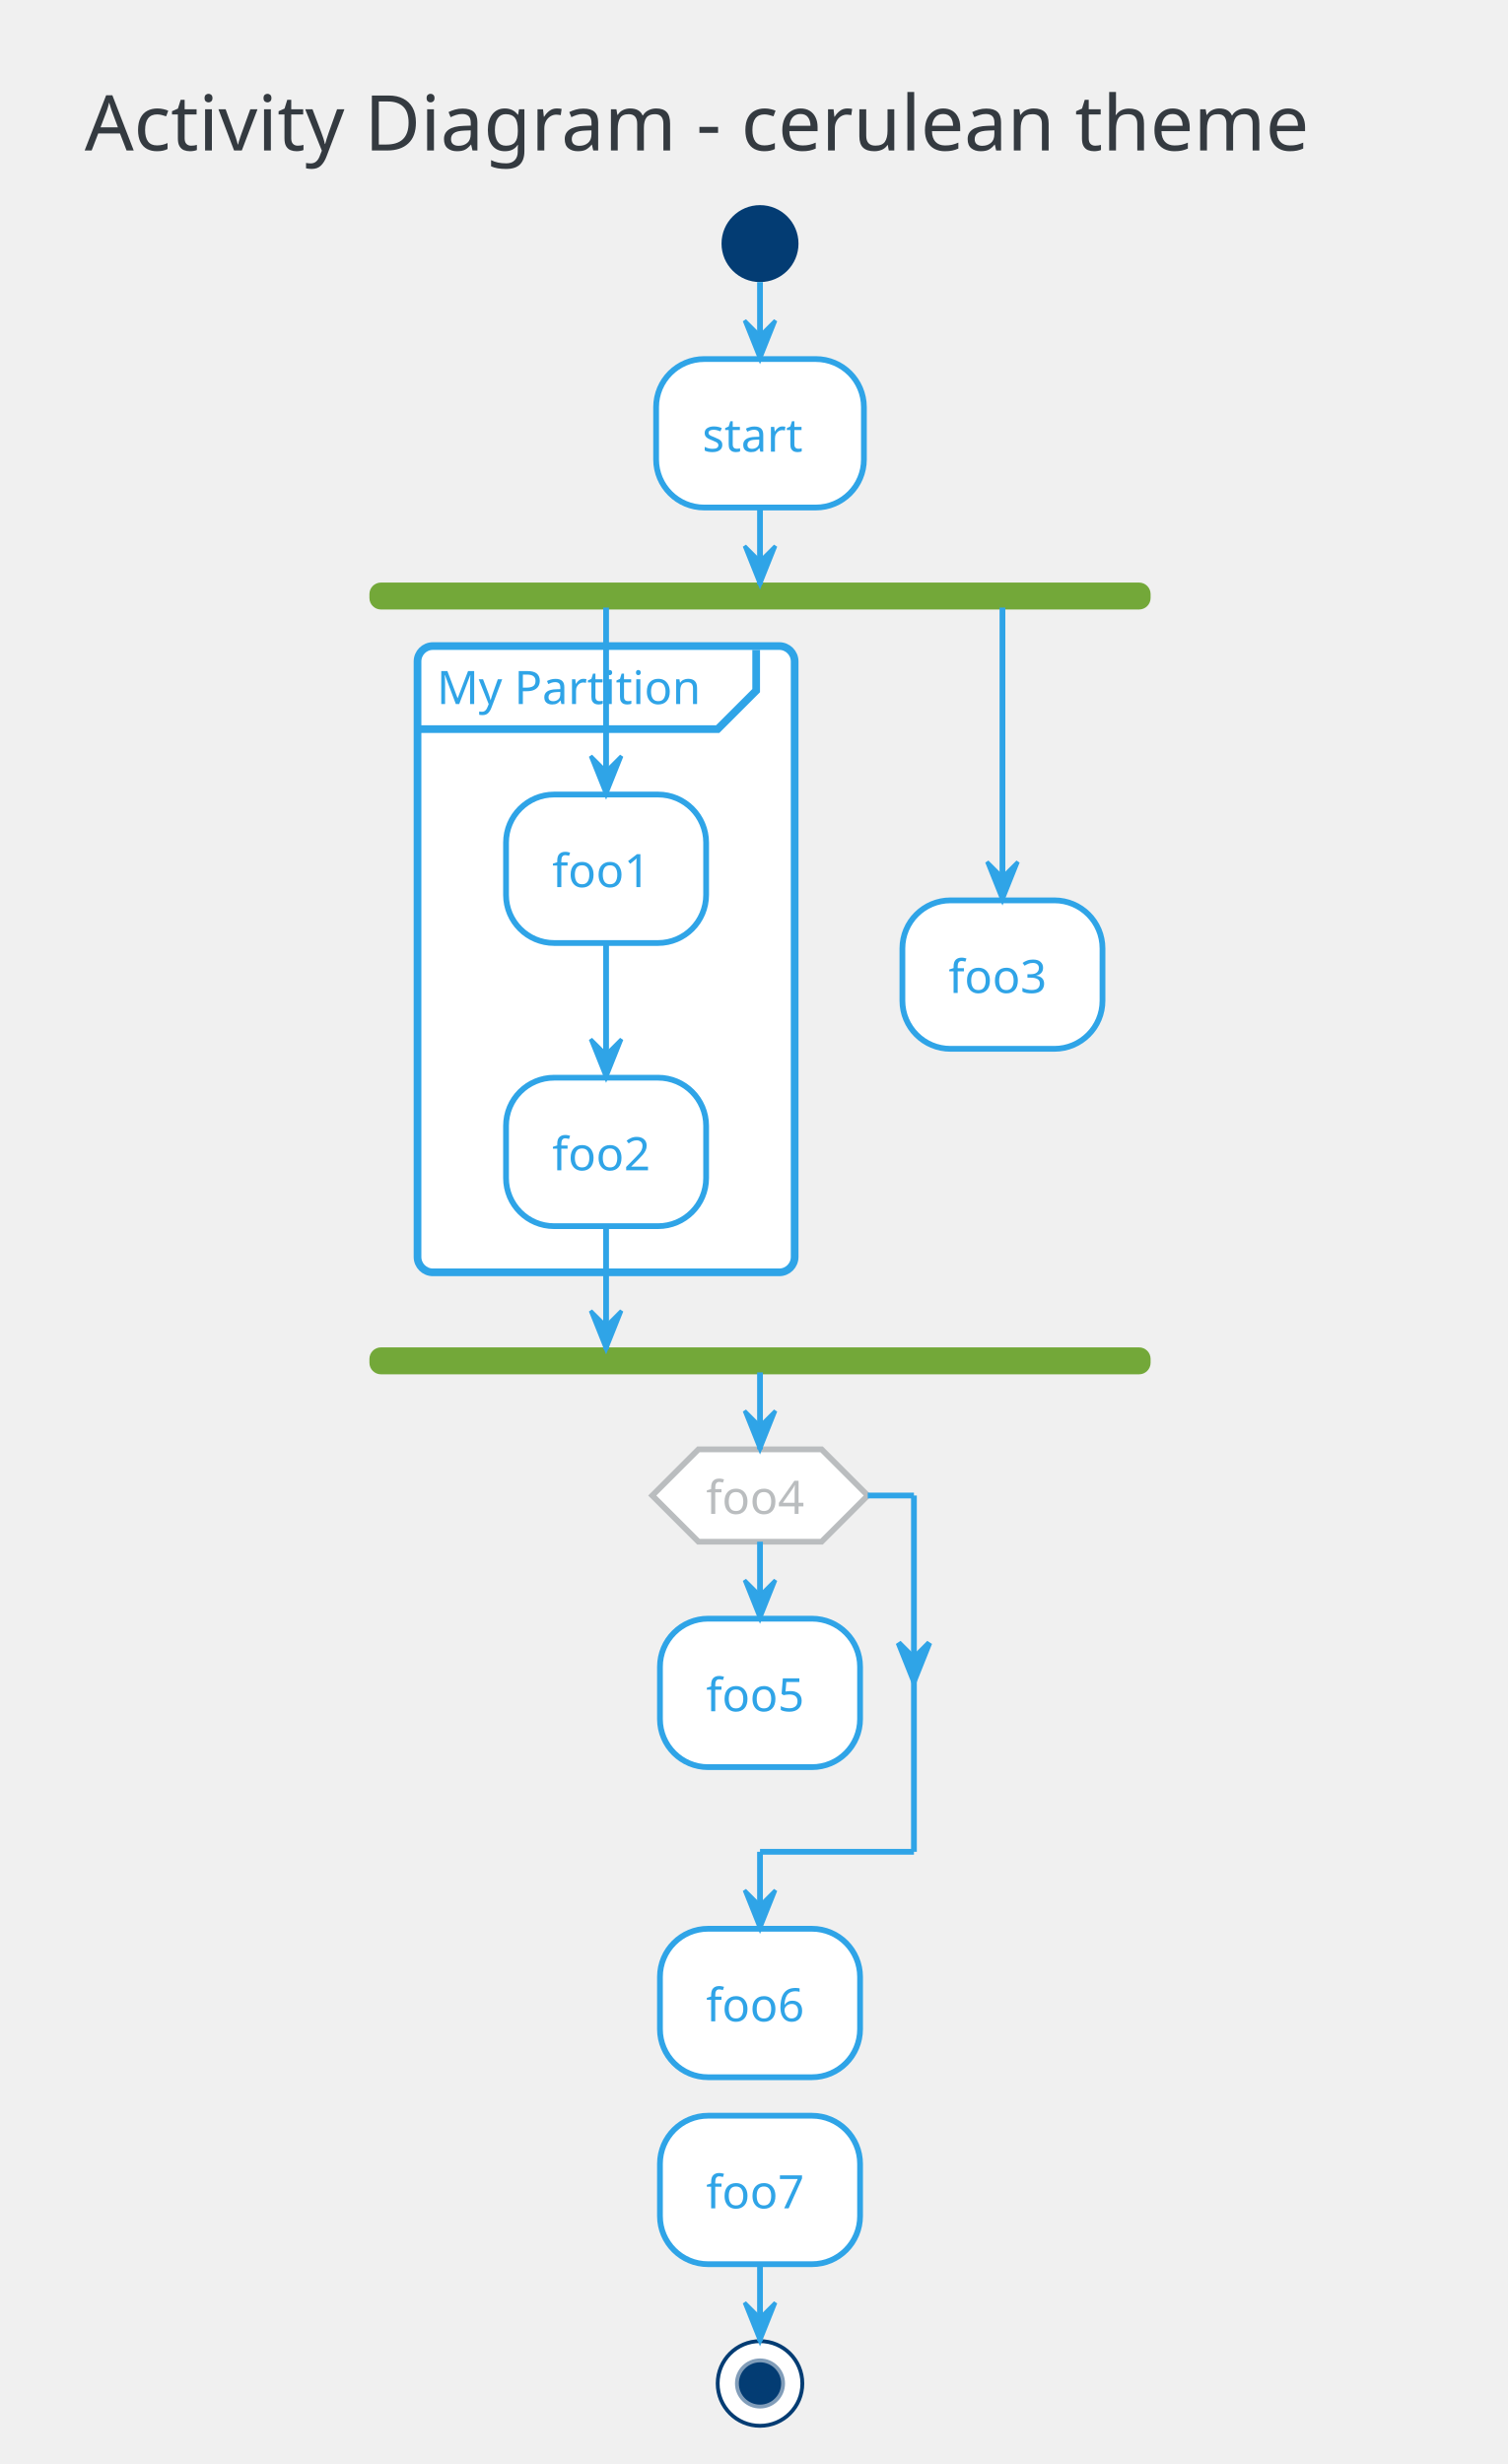
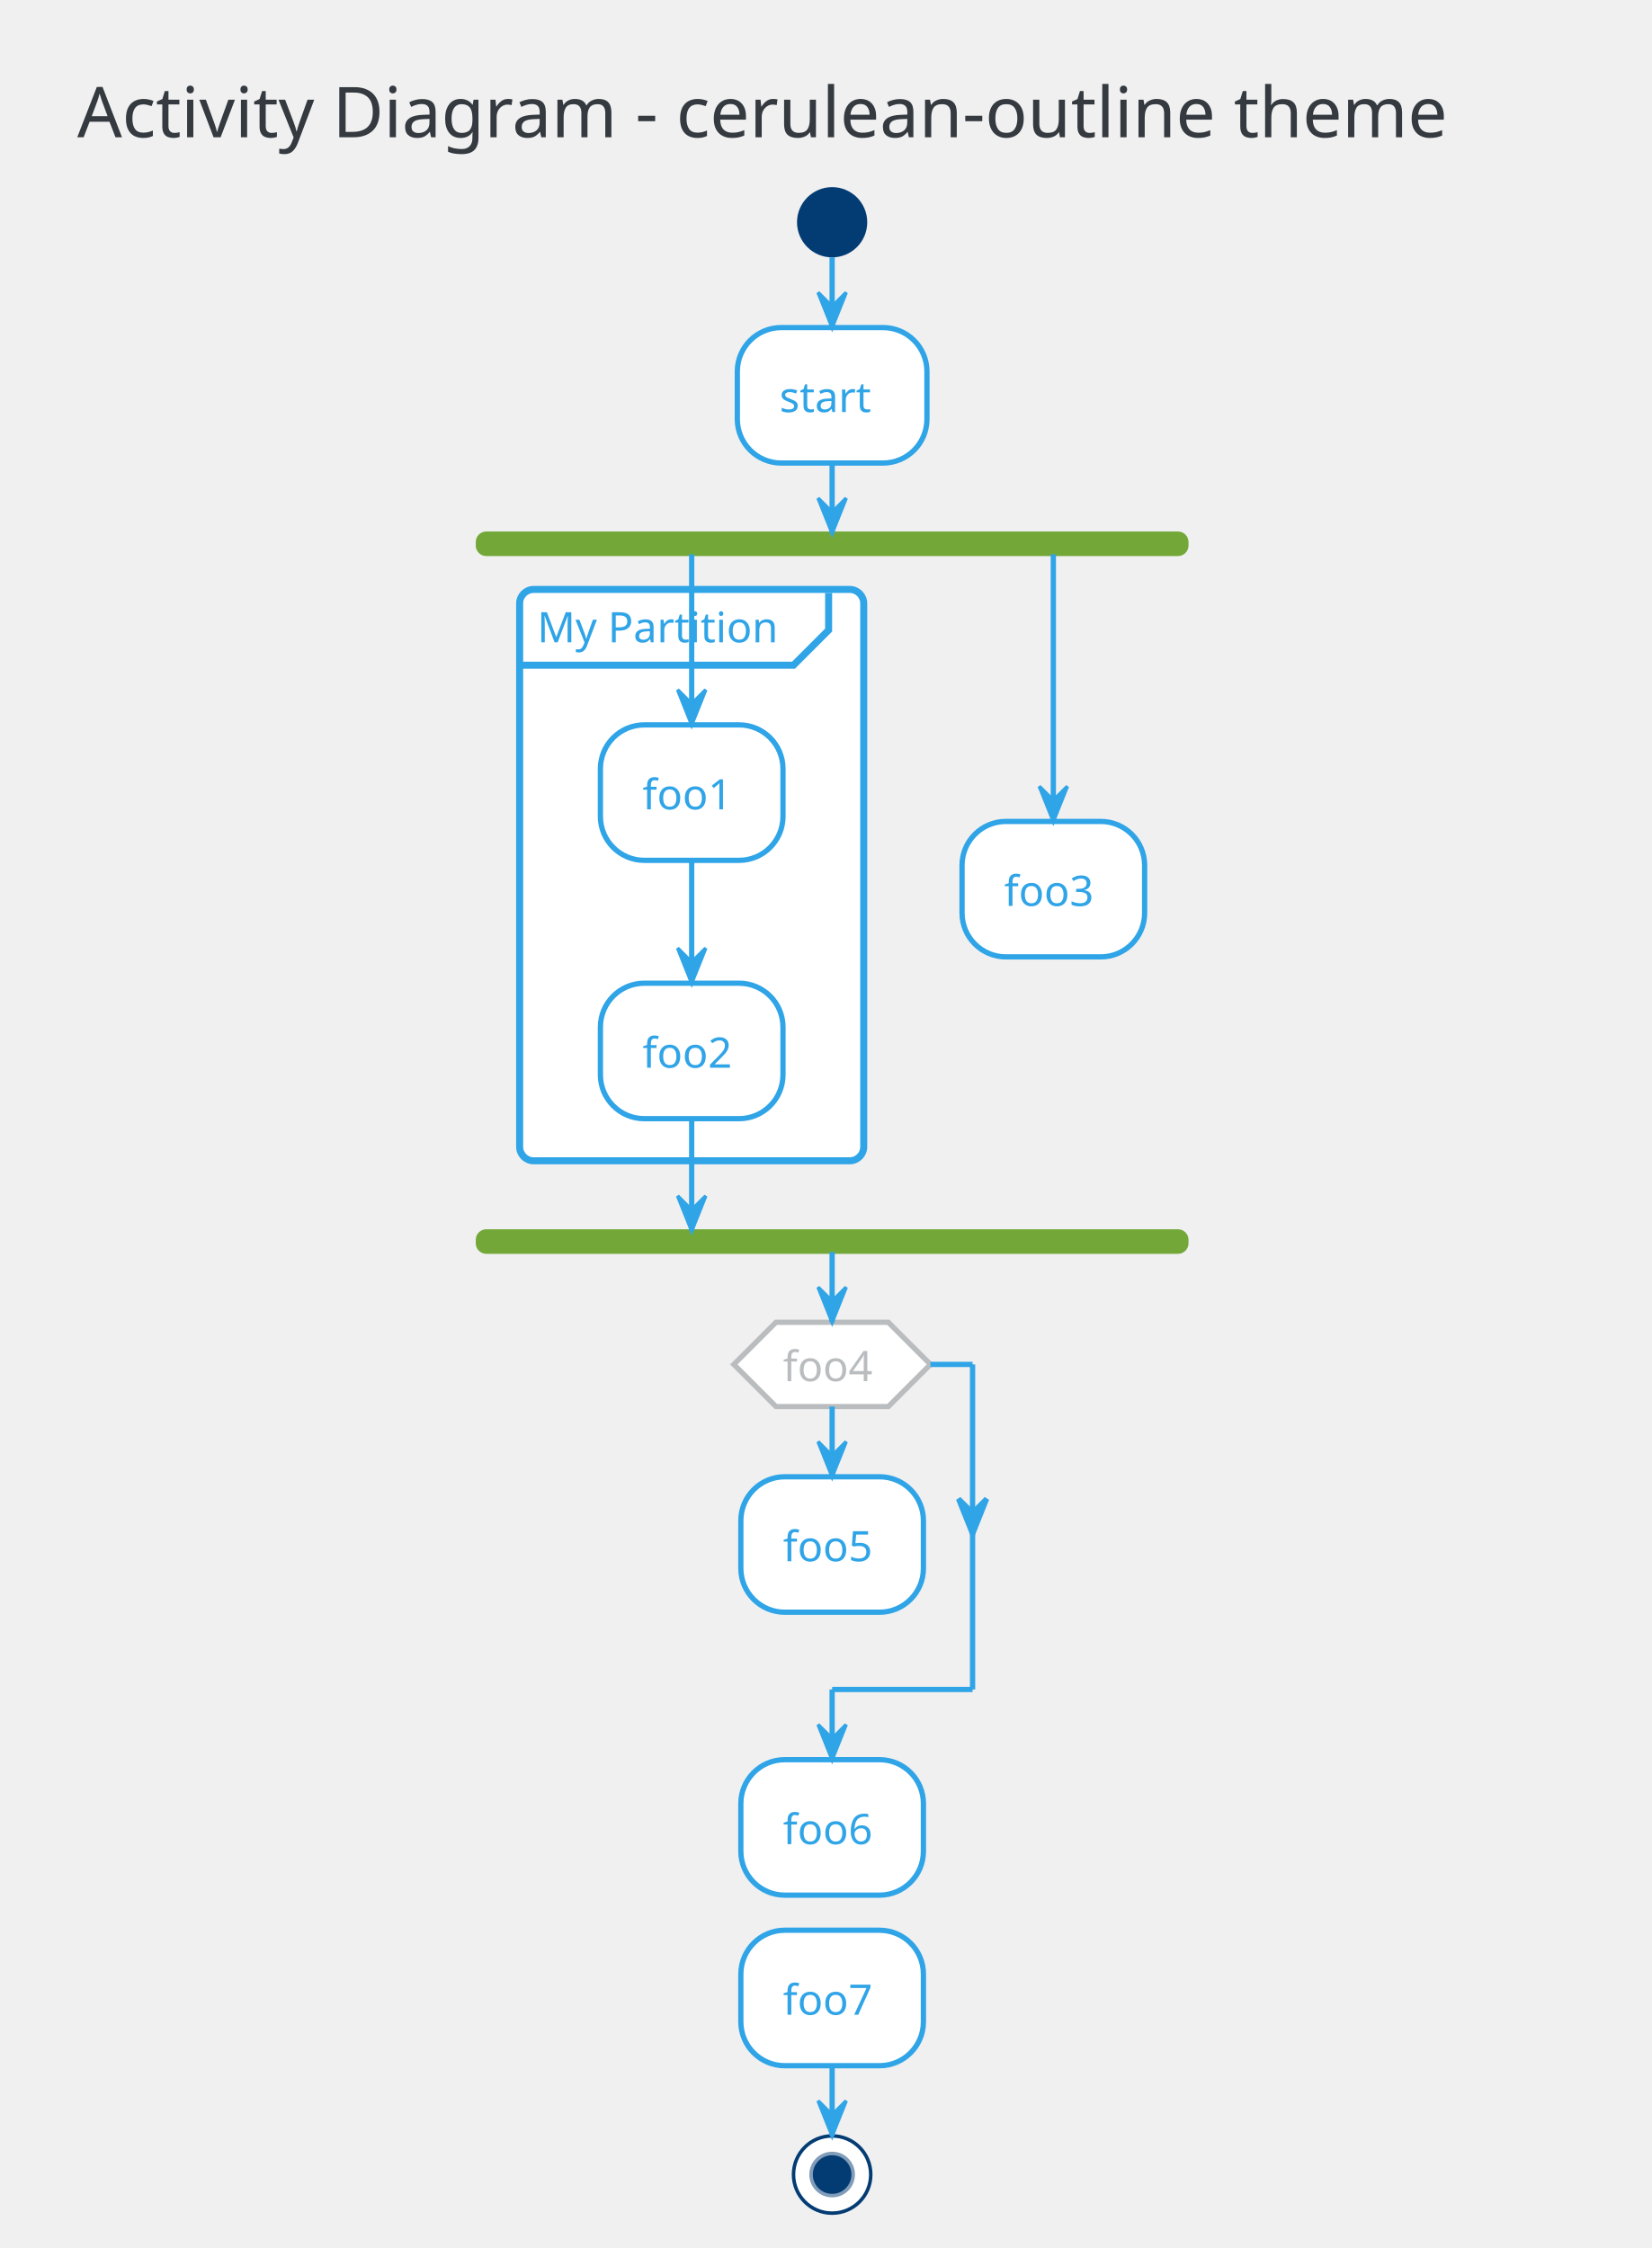
- <svg xmlns="http://www.w3.org/2000/svg" contentScriptType="application/ecmascript" contentStyleType="text/css" height="667.708px" preserveAspectRatio="none" style="width:408px;height:667px;" version="1.1" viewBox="0 0 408 667" width="408.333px" zoomAndPan="magnify">
+ <svg xmlns="http://www.w3.org/2000/svg" contentScriptType="application/ecmascript" contentStyleType="text/css" height="667.708px" preserveAspectRatio="none" style="width:490px;height:667px;" version="1.1" viewBox="0 0 490 667" width="490.625px" zoomAndPan="magnify">
  <defs />
  <g>
-     <rect fill="none" height="39.903" rx="4.167" ry="4.167" style="stroke: none; stroke-width: 1.042;" width="384.375" x="12.5" y="12.5" />
-     <text fill="#343A40" font-family="Verdana" font-size="20.833" lengthAdjust="spacingAndGlyphs" textLength="363.542" x="22.917" y="40.737">Activity Diagram - cerulean theme</text>
-     <ellipse cx="205.729" cy="65.944" fill="#033C73" rx="10.417" ry="10.417" style="stroke: none; stroke-width: 1.042;" />
-     <rect fill="#FFFFFF" height="40.192" rx="13.021" ry="13.021" style="stroke: #2FA4E7; stroke-width: 1.562;" width="56.25" x="177.604" y="97.194" />
-     <text fill="#2FA4E7" font-family="Verdana" font-size="12.5" lengthAdjust="spacingAndGlyphs" textLength="31.25" x="190.104" y="122.262">start</text>
-     <rect fill="#73A839" height="6.25" rx="2.604" ry="2.604" style="stroke: #73A839; stroke-width: 1.042;" width="210.417" x="100.521" y="158.219" />
-     <rect fill="#FFFFFF" height="169.533" rx="4.167" ry="4.167" style="stroke: #2FA4E7; stroke-width: 2.083;" width="102.083" x="113.021" y="174.886" />
-     <path d="M204.688,175.928 L204.688,186.953 L194.271,197.369 L113.021,197.369 " fill="none" style="stroke: #2FA4E7; stroke-width: 2.083;" />
-     <text fill="#2FA4E7" font-family="Verdana" font-size="12.5" lengthAdjust="spacingAndGlyphs" textLength="77.083" x="118.229" y="190.578">My Partition</text>
-     <rect fill="#FFFFFF" height="40.192" rx="13.021" ry="13.021" style="stroke: #2FA4E7; stroke-width: 1.562;" width="54.167" x="136.979" y="215.078" />
-     <text fill="#2FA4E7" font-family="Verdana" font-size="12.5" lengthAdjust="spacingAndGlyphs" textLength="29.167" x="149.479" y="240.145">foo1</text>
-     <rect fill="#FFFFFF" height="40.192" rx="13.021" ry="13.021" style="stroke: #2FA4E7; stroke-width: 1.562;" width="54.167" x="136.979" y="291.728" />
-     <text fill="#2FA4E7" font-family="Verdana" font-size="12.5" lengthAdjust="spacingAndGlyphs" textLength="29.167" x="149.479" y="316.795">foo2</text>
-     <rect fill="#FFFFFF" height="40.192" rx="13.021" ry="13.021" style="stroke: #2FA4E7; stroke-width: 1.562;" width="54.167" x="244.271" y="243.724" />
-     <text fill="#2FA4E7" font-family="Verdana" font-size="12.5" lengthAdjust="spacingAndGlyphs" textLength="29.167" x="256.771" y="268.791">foo3</text>
-     <rect fill="#73A839" height="6.25" rx="2.604" ry="2.604" style="stroke: #73A839; stroke-width: 1.042;" width="210.417" x="100.521" y="365.253" />
-     <rect fill="#FFFFFF" height="40.192" rx="13.021" ry="13.021" style="stroke: #2FA4E7; stroke-width: 1.562;" width="54.167" x="178.646" y="438.169" />
-     <text fill="#2FA4E7" font-family="Verdana" font-size="12.5" lengthAdjust="spacingAndGlyphs" textLength="29.167" x="191.146" y="463.236">foo5</text>
-     <polygon fill="#FFFFFF" points="189.062,392.336,222.396,392.336,234.896,404.836,222.396,417.336,189.062,417.336,176.562,404.836,189.062,392.336" style="stroke: #BABDBF; stroke-width: 1.562;" />
-     <text fill="#BABDBF" font-family="Verdana" font-size="12.5" lengthAdjust="spacingAndGlyphs" textLength="29.167" x="191.146" y="409.807">foo4</text>
-     <rect fill="#FFFFFF" height="40.192" rx="13.021" ry="13.021" style="stroke: #2FA4E7; stroke-width: 1.562;" width="54.167" x="178.646" y="522.111" />
-     <text fill="#2FA4E7" font-family="Verdana" font-size="12.5" lengthAdjust="spacingAndGlyphs" textLength="29.167" x="191.146" y="547.178">foo6</text>
-     <rect fill="#FFFFFF" height="40.192" rx="13.021" ry="13.021" style="stroke: #2FA4E7; stroke-width: 1.562;" width="54.167" x="178.646" y="572.719" />
-     <text fill="#2FA4E7" font-family="Verdana" font-size="12.5" lengthAdjust="spacingAndGlyphs" textLength="29.167" x="191.146" y="597.787">foo7</text>
-     <ellipse cx="205.729" cy="645.203" fill="#FFFFFF" rx="11.458" ry="11.458" style="stroke: #033C73; stroke-width: 1.042;" />
-     <ellipse cx="205.729" cy="645.203" fill="#033C73" rx="6.25" ry="6.25" style="stroke: #819DB9; stroke-width: 1.042;" />
-     <line style="stroke: #2FA4E7; stroke-width: 1.562;" x1="205.729" x2="205.729" y1="76.361" y2="97.194" />
-     <polygon fill="#2FA4E7" points="201.562,86.778,205.729,97.194,209.896,86.778,205.729,90.944" style="stroke: #2FA4E7; stroke-width: 1.042;" />
-     <line style="stroke: #2FA4E7; stroke-width: 1.562;" x1="164.062" x2="164.062" y1="255.269" y2="291.728" />
-     <polygon fill="#2FA4E7" points="159.896,281.311,164.062,291.728,168.229,281.311,164.062,285.478" style="stroke: #2FA4E7; stroke-width: 1.042;" />
-     <line style="stroke: #2FA4E7; stroke-width: 1.562;" x1="164.062" x2="164.062" y1="164.469" y2="215.078" />
-     <polygon fill="#2FA4E7" points="159.896,204.661,164.062,215.078,168.229,204.661,164.062,208.828" style="stroke: #2FA4E7; stroke-width: 1.042;" />
-     <line style="stroke: #2FA4E7; stroke-width: 1.562;" x1="271.354" x2="271.354" y1="164.469" y2="243.724" />
-     <polygon fill="#2FA4E7" points="267.188,233.307,271.354,243.724,275.521,233.307,271.354,237.474" style="stroke: #2FA4E7; stroke-width: 1.042;" />
-     <line style="stroke: #2FA4E7; stroke-width: 1.562;" x1="164.062" x2="164.062" y1="331.919" y2="365.253" />
-     <polygon fill="#2FA4E7" points="159.896,354.836,164.062,365.253,168.229,354.836,164.062,359.003" style="stroke: #2FA4E7; stroke-width: 1.042;" />
-     <line style="stroke: #2FA4E7; stroke-width: 1.562;" x1="205.729" x2="205.729" y1="137.386" y2="158.219" />
-     <polygon fill="#2FA4E7" points="201.562,147.803,205.729,158.219,209.896,147.803,205.729,151.969" style="stroke: #2FA4E7; stroke-width: 1.042;" />
-     <line style="stroke: #2FA4E7; stroke-width: 1.562;" x1="205.729" x2="205.729" y1="417.336" y2="438.169" />
-     <polygon fill="#2FA4E7" points="201.562,427.753,205.729,438.169,209.896,427.753,205.729,431.919" style="stroke: #2FA4E7; stroke-width: 1.042;" />
-     <line style="stroke: #2FA4E7; stroke-width: 1.562;" x1="234.896" x2="247.396" y1="404.836" y2="404.836" />
-     <polygon fill="#2FA4E7" points="243.229,444.724,247.396,455.14,251.562,444.724,247.396,448.89" style="stroke: #2FA4E7; stroke-width: 1.562;" />
-     <line style="stroke: #2FA4E7; stroke-width: 1.562;" x1="247.396" x2="247.396" y1="404.836" y2="501.278" />
-     <line style="stroke: #2FA4E7; stroke-width: 1.562;" x1="247.396" x2="205.729" y1="501.278" y2="501.278" />
-     <line style="stroke: #2FA4E7; stroke-width: 1.562;" x1="205.729" x2="205.729" y1="501.278" y2="522.111" />
-     <polygon fill="#2FA4E7" points="201.562,511.694,205.729,522.111,209.896,511.694,205.729,515.861" style="stroke: #2FA4E7; stroke-width: 1.042;" />
-     <line style="stroke: #2FA4E7; stroke-width: 1.562;" x1="205.729" x2="205.729" y1="371.503" y2="392.336" />
-     <polygon fill="#2FA4E7" points="201.562,381.919,205.729,392.336,209.896,381.919,205.729,386.086" style="stroke: #2FA4E7; stroke-width: 1.042;" />
-     <line style="stroke: #2FA4E7; stroke-width: 1.562;" x1="205.729" x2="205.729" y1="612.911" y2="633.744" />
-     <polygon fill="#2FA4E7" points="201.562,623.328,205.729,633.744,209.896,623.328,205.729,627.494" style="stroke: #2FA4E7; stroke-width: 1.042;" />
+     <rect fill="none" height="39.903" rx="4.167" ry="4.167" style="stroke: none; stroke-width: 1.042;" width="466.667" x="12.5" y="12.5" />
+     <text fill="#343A40" font-family="Verdana" font-size="20.833" lengthAdjust="spacingAndGlyphs" textLength="445.833" x="22.917" y="40.737">Activity Diagram - cerulean-outline theme</text>
+     <ellipse cx="246.875" cy="65.944" fill="#033C73" rx="10.417" ry="10.417" style="stroke: none; stroke-width: 1.042;" />
+     <rect fill="#FFFFFF" height="40.192" rx="13.021" ry="13.021" style="stroke: #2FA4E7; stroke-width: 1.562;" width="56.25" x="218.75" y="97.194" />
+     <text fill="#2FA4E7" font-family="Verdana" font-size="12.5" lengthAdjust="spacingAndGlyphs" textLength="31.25" x="231.25" y="122.262">start</text>
+     <rect fill="#73A839" height="6.25" rx="2.604" ry="2.604" style="stroke: #73A839; stroke-width: 1.042;" width="210.417" x="141.667" y="158.219" />
+     <rect fill="#FFFFFF" height="169.533" rx="4.167" ry="4.167" style="stroke: #2FA4E7; stroke-width: 2.083;" width="102.083" x="154.167" y="174.886" />
+     <path d="M245.833,175.928 L245.833,186.953 L235.417,197.369 L154.167,197.369 " fill="none" style="stroke: #2FA4E7; stroke-width: 2.083;" />
+     <text fill="#2FA4E7" font-family="Verdana" font-size="12.5" lengthAdjust="spacingAndGlyphs" textLength="77.083" x="159.375" y="190.578">My Partition</text>
+     <rect fill="#FFFFFF" height="40.192" rx="13.021" ry="13.021" style="stroke: #2FA4E7; stroke-width: 1.562;" width="54.167" x="178.125" y="215.078" />
+     <text fill="#2FA4E7" font-family="Verdana" font-size="12.5" lengthAdjust="spacingAndGlyphs" textLength="29.167" x="190.625" y="240.145">foo1</text>
+     <rect fill="#FFFFFF" height="40.192" rx="13.021" ry="13.021" style="stroke: #2FA4E7; stroke-width: 1.562;" width="54.167" x="178.125" y="291.728" />
+     <text fill="#2FA4E7" font-family="Verdana" font-size="12.5" lengthAdjust="spacingAndGlyphs" textLength="29.167" x="190.625" y="316.795">foo2</text>
+     <rect fill="#FFFFFF" height="40.192" rx="13.021" ry="13.021" style="stroke: #2FA4E7; stroke-width: 1.562;" width="54.167" x="285.417" y="243.724" />
+     <text fill="#2FA4E7" font-family="Verdana" font-size="12.5" lengthAdjust="spacingAndGlyphs" textLength="29.167" x="297.917" y="268.791">foo3</text>
+     <rect fill="#73A839" height="6.25" rx="2.604" ry="2.604" style="stroke: #73A839; stroke-width: 1.042;" width="210.417" x="141.667" y="365.253" />
+     <rect fill="#FFFFFF" height="40.192" rx="13.021" ry="13.021" style="stroke: #2FA4E7; stroke-width: 1.562;" width="54.167" x="219.792" y="438.169" />
+     <text fill="#2FA4E7" font-family="Verdana" font-size="12.5" lengthAdjust="spacingAndGlyphs" textLength="29.167" x="232.292" y="463.236">foo5</text>
+     <polygon fill="#FFFFFF" points="230.208,392.336,263.542,392.336,276.042,404.836,263.542,417.336,230.208,417.336,217.708,404.836,230.208,392.336" style="stroke: #BABDBF; stroke-width: 1.562;" />
+     <text fill="#BABDBF" font-family="Verdana" font-size="12.5" lengthAdjust="spacingAndGlyphs" textLength="29.167" x="232.292" y="409.807">foo4</text>
+     <rect fill="#FFFFFF" height="40.192" rx="13.021" ry="13.021" style="stroke: #2FA4E7; stroke-width: 1.562;" width="54.167" x="219.792" y="522.111" />
+     <text fill="#2FA4E7" font-family="Verdana" font-size="12.5" lengthAdjust="spacingAndGlyphs" textLength="29.167" x="232.292" y="547.178">foo6</text>
+     <rect fill="#FFFFFF" height="40.192" rx="13.021" ry="13.021" style="stroke: #2FA4E7; stroke-width: 1.562;" width="54.167" x="219.792" y="572.719" />
+     <text fill="#2FA4E7" font-family="Verdana" font-size="12.5" lengthAdjust="spacingAndGlyphs" textLength="29.167" x="232.292" y="597.787">foo7</text>
+     <ellipse cx="246.875" cy="645.203" fill="#FFFFFF" rx="11.458" ry="11.458" style="stroke: #033C73; stroke-width: 1.042;" />
+     <ellipse cx="246.875" cy="645.203" fill="#033C73" rx="6.25" ry="6.25" style="stroke: #819DB9; stroke-width: 1.042;" />
+     <line style="stroke: #2FA4E7; stroke-width: 1.562;" x1="246.875" x2="246.875" y1="76.361" y2="97.194" />
+     <polygon fill="#2FA4E7" points="242.708,86.778,246.875,97.194,251.042,86.778,246.875,90.944" style="stroke: #2FA4E7; stroke-width: 1.042;" />
+     <line style="stroke: #2FA4E7; stroke-width: 1.562;" x1="205.208" x2="205.208" y1="255.269" y2="291.728" />
+     <polygon fill="#2FA4E7" points="201.042,281.311,205.208,291.728,209.375,281.311,205.208,285.478" style="stroke: #2FA4E7; stroke-width: 1.042;" />
+     <line style="stroke: #2FA4E7; stroke-width: 1.562;" x1="205.208" x2="205.208" y1="164.469" y2="215.078" />
+     <polygon fill="#2FA4E7" points="201.042,204.661,205.208,215.078,209.375,204.661,205.208,208.828" style="stroke: #2FA4E7; stroke-width: 1.042;" />
+     <line style="stroke: #2FA4E7; stroke-width: 1.562;" x1="312.5" x2="312.5" y1="164.469" y2="243.724" />
+     <polygon fill="#2FA4E7" points="308.333,233.307,312.5,243.724,316.667,233.307,312.5,237.474" style="stroke: #2FA4E7; stroke-width: 1.042;" />
+     <line style="stroke: #2FA4E7; stroke-width: 1.562;" x1="205.208" x2="205.208" y1="331.919" y2="365.253" />
+     <polygon fill="#2FA4E7" points="201.042,354.836,205.208,365.253,209.375,354.836,205.208,359.003" style="stroke: #2FA4E7; stroke-width: 1.042;" />
+     <line style="stroke: #2FA4E7; stroke-width: 1.562;" x1="246.875" x2="246.875" y1="137.386" y2="158.219" />
+     <polygon fill="#2FA4E7" points="242.708,147.803,246.875,158.219,251.042,147.803,246.875,151.969" style="stroke: #2FA4E7; stroke-width: 1.042;" />
+     <line style="stroke: #2FA4E7; stroke-width: 1.562;" x1="246.875" x2="246.875" y1="417.336" y2="438.169" />
+     <polygon fill="#2FA4E7" points="242.708,427.753,246.875,438.169,251.042,427.753,246.875,431.919" style="stroke: #2FA4E7; stroke-width: 1.042;" />
+     <line style="stroke: #2FA4E7; stroke-width: 1.562;" x1="276.042" x2="288.542" y1="404.836" y2="404.836" />
+     <polygon fill="#2FA4E7" points="284.375,444.724,288.542,455.14,292.708,444.724,288.542,448.89" style="stroke: #2FA4E7; stroke-width: 1.562;" />
+     <line style="stroke: #2FA4E7; stroke-width: 1.562;" x1="288.542" x2="288.542" y1="404.836" y2="501.278" />
+     <line style="stroke: #2FA4E7; stroke-width: 1.562;" x1="288.542" x2="246.875" y1="501.278" y2="501.278" />
+     <line style="stroke: #2FA4E7; stroke-width: 1.562;" x1="246.875" x2="246.875" y1="501.278" y2="522.111" />
+     <polygon fill="#2FA4E7" points="242.708,511.694,246.875,522.111,251.042,511.694,246.875,515.861" style="stroke: #2FA4E7; stroke-width: 1.042;" />
+     <line style="stroke: #2FA4E7; stroke-width: 1.562;" x1="246.875" x2="246.875" y1="371.503" y2="392.336" />
+     <polygon fill="#2FA4E7" points="242.708,381.919,246.875,392.336,251.042,381.919,246.875,386.086" style="stroke: #2FA4E7; stroke-width: 1.042;" />
+     <line style="stroke: #2FA4E7; stroke-width: 1.562;" x1="246.875" x2="246.875" y1="612.911" y2="633.744" />
+     <polygon fill="#2FA4E7" points="242.708,623.328,246.875,633.744,251.042,623.328,246.875,627.494" style="stroke: #2FA4E7; stroke-width: 1.042;" />
  </g>
</svg>
